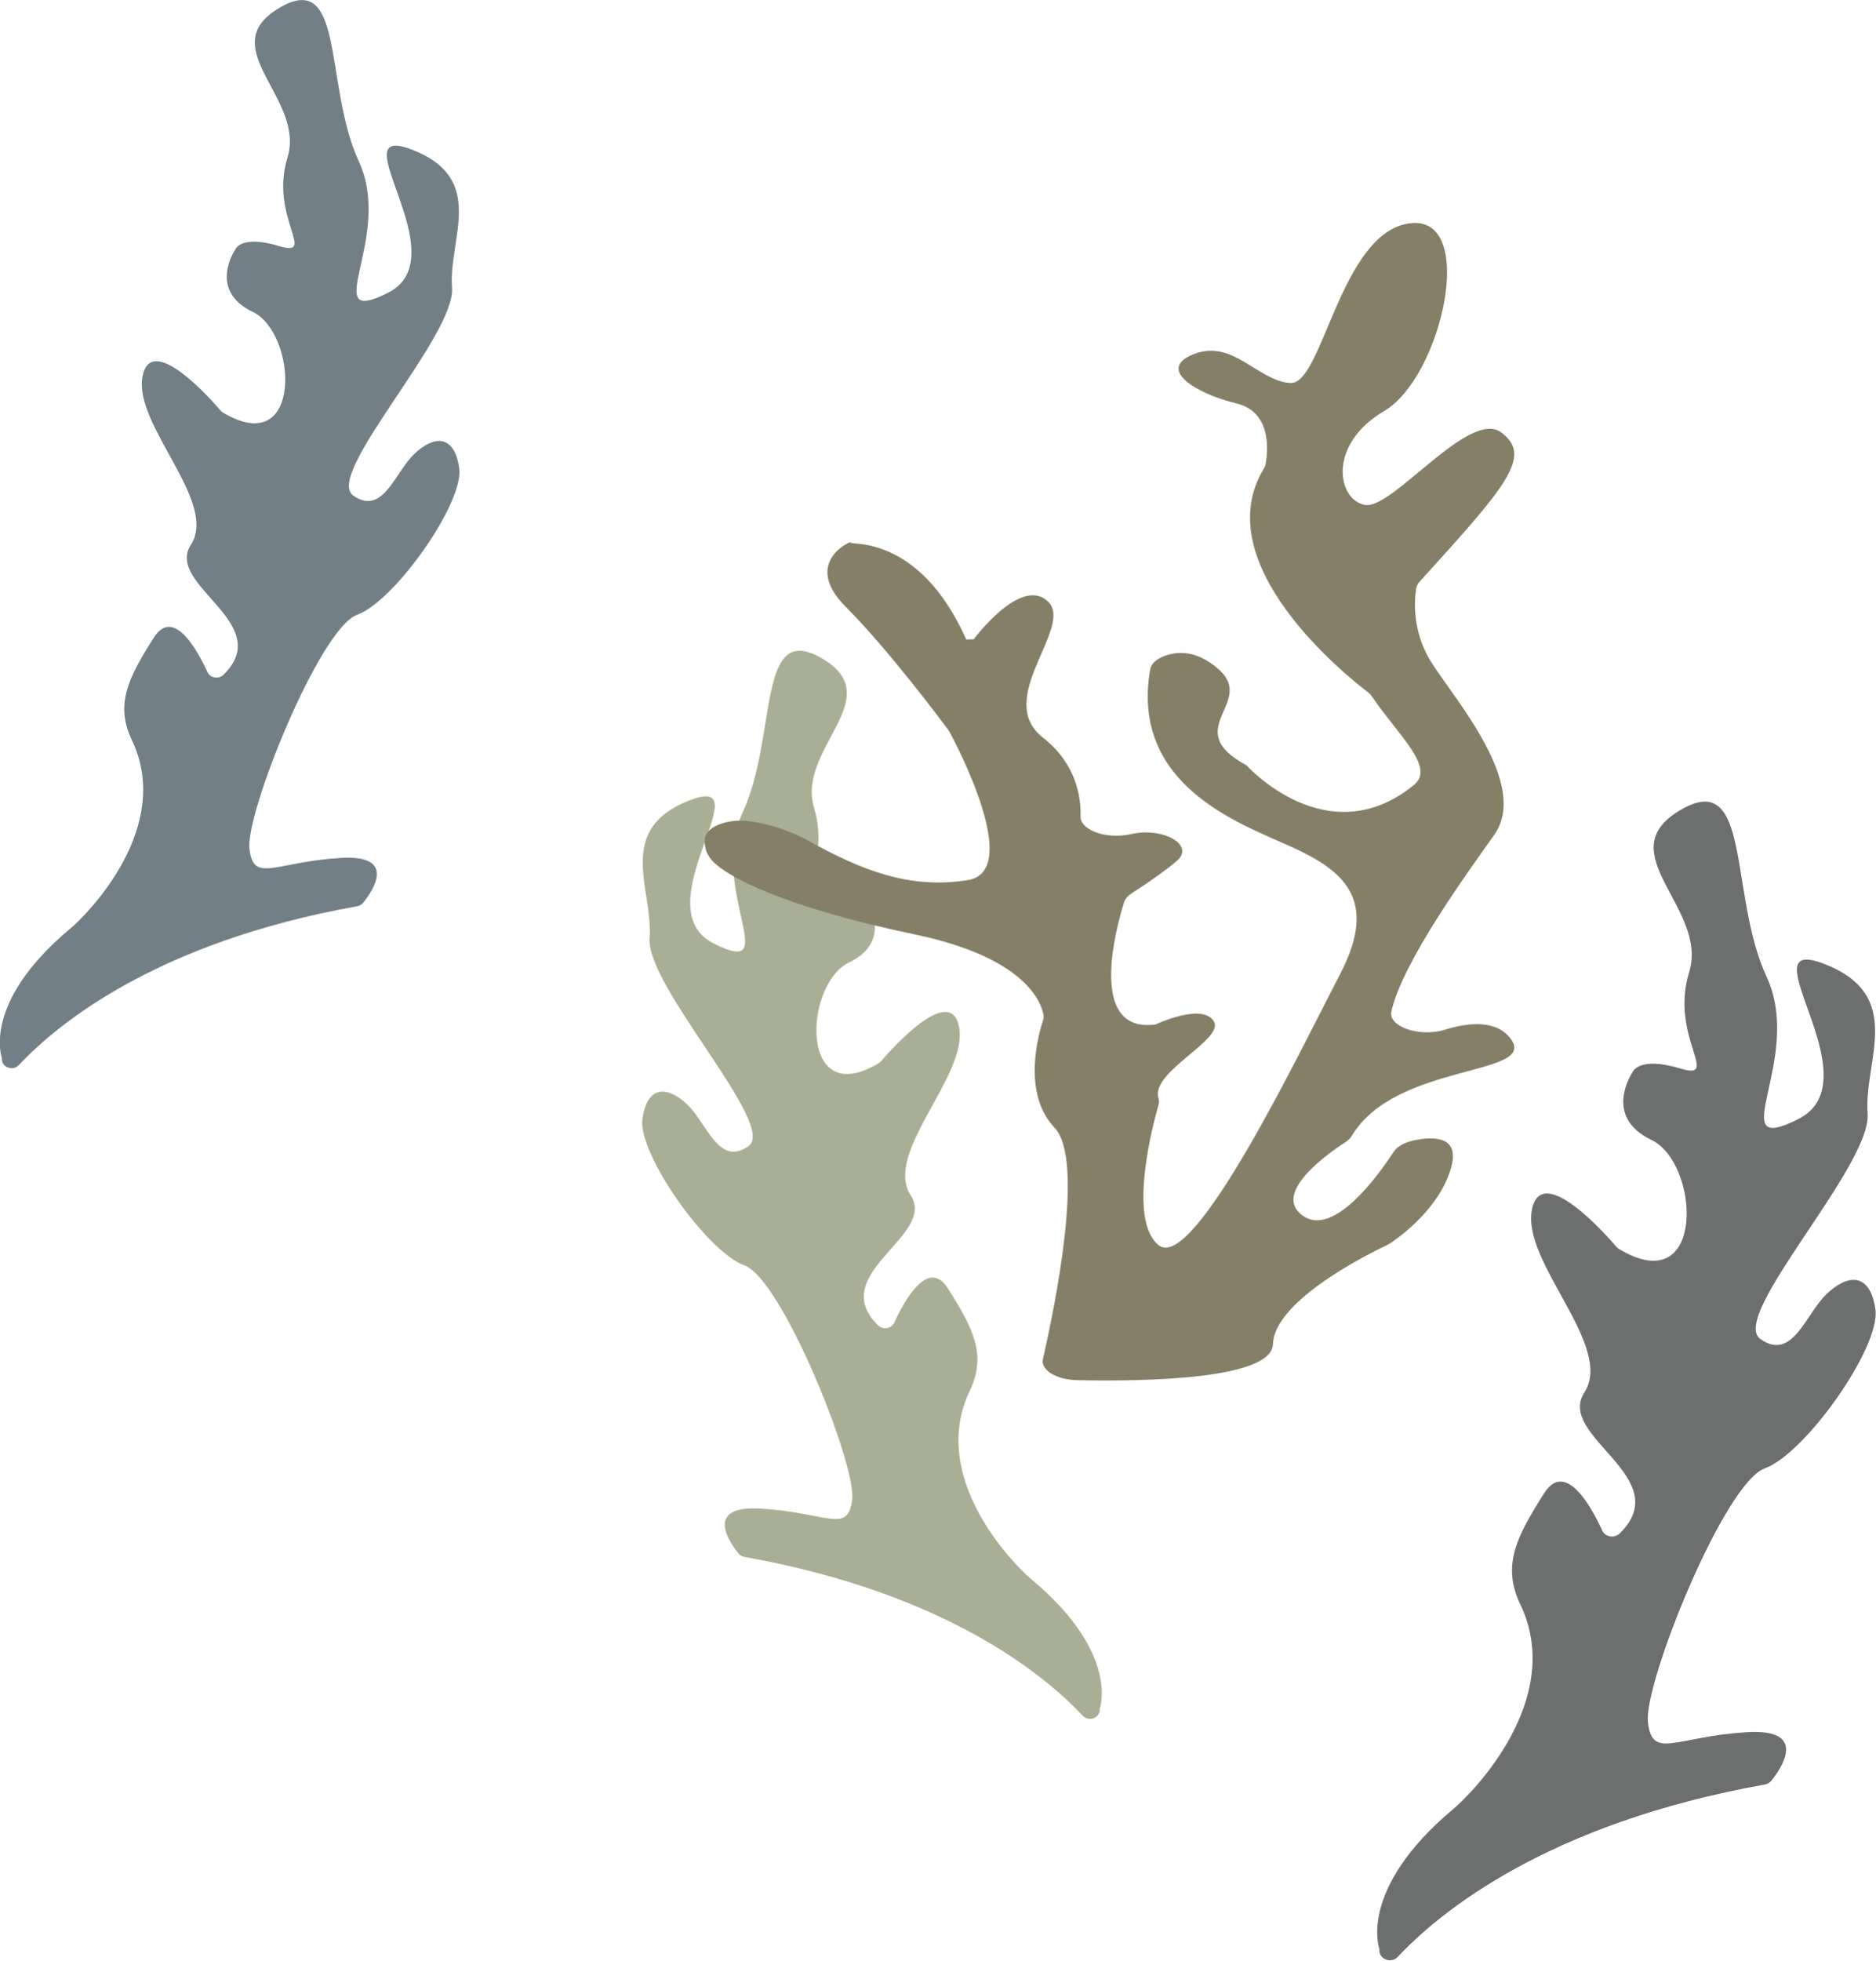
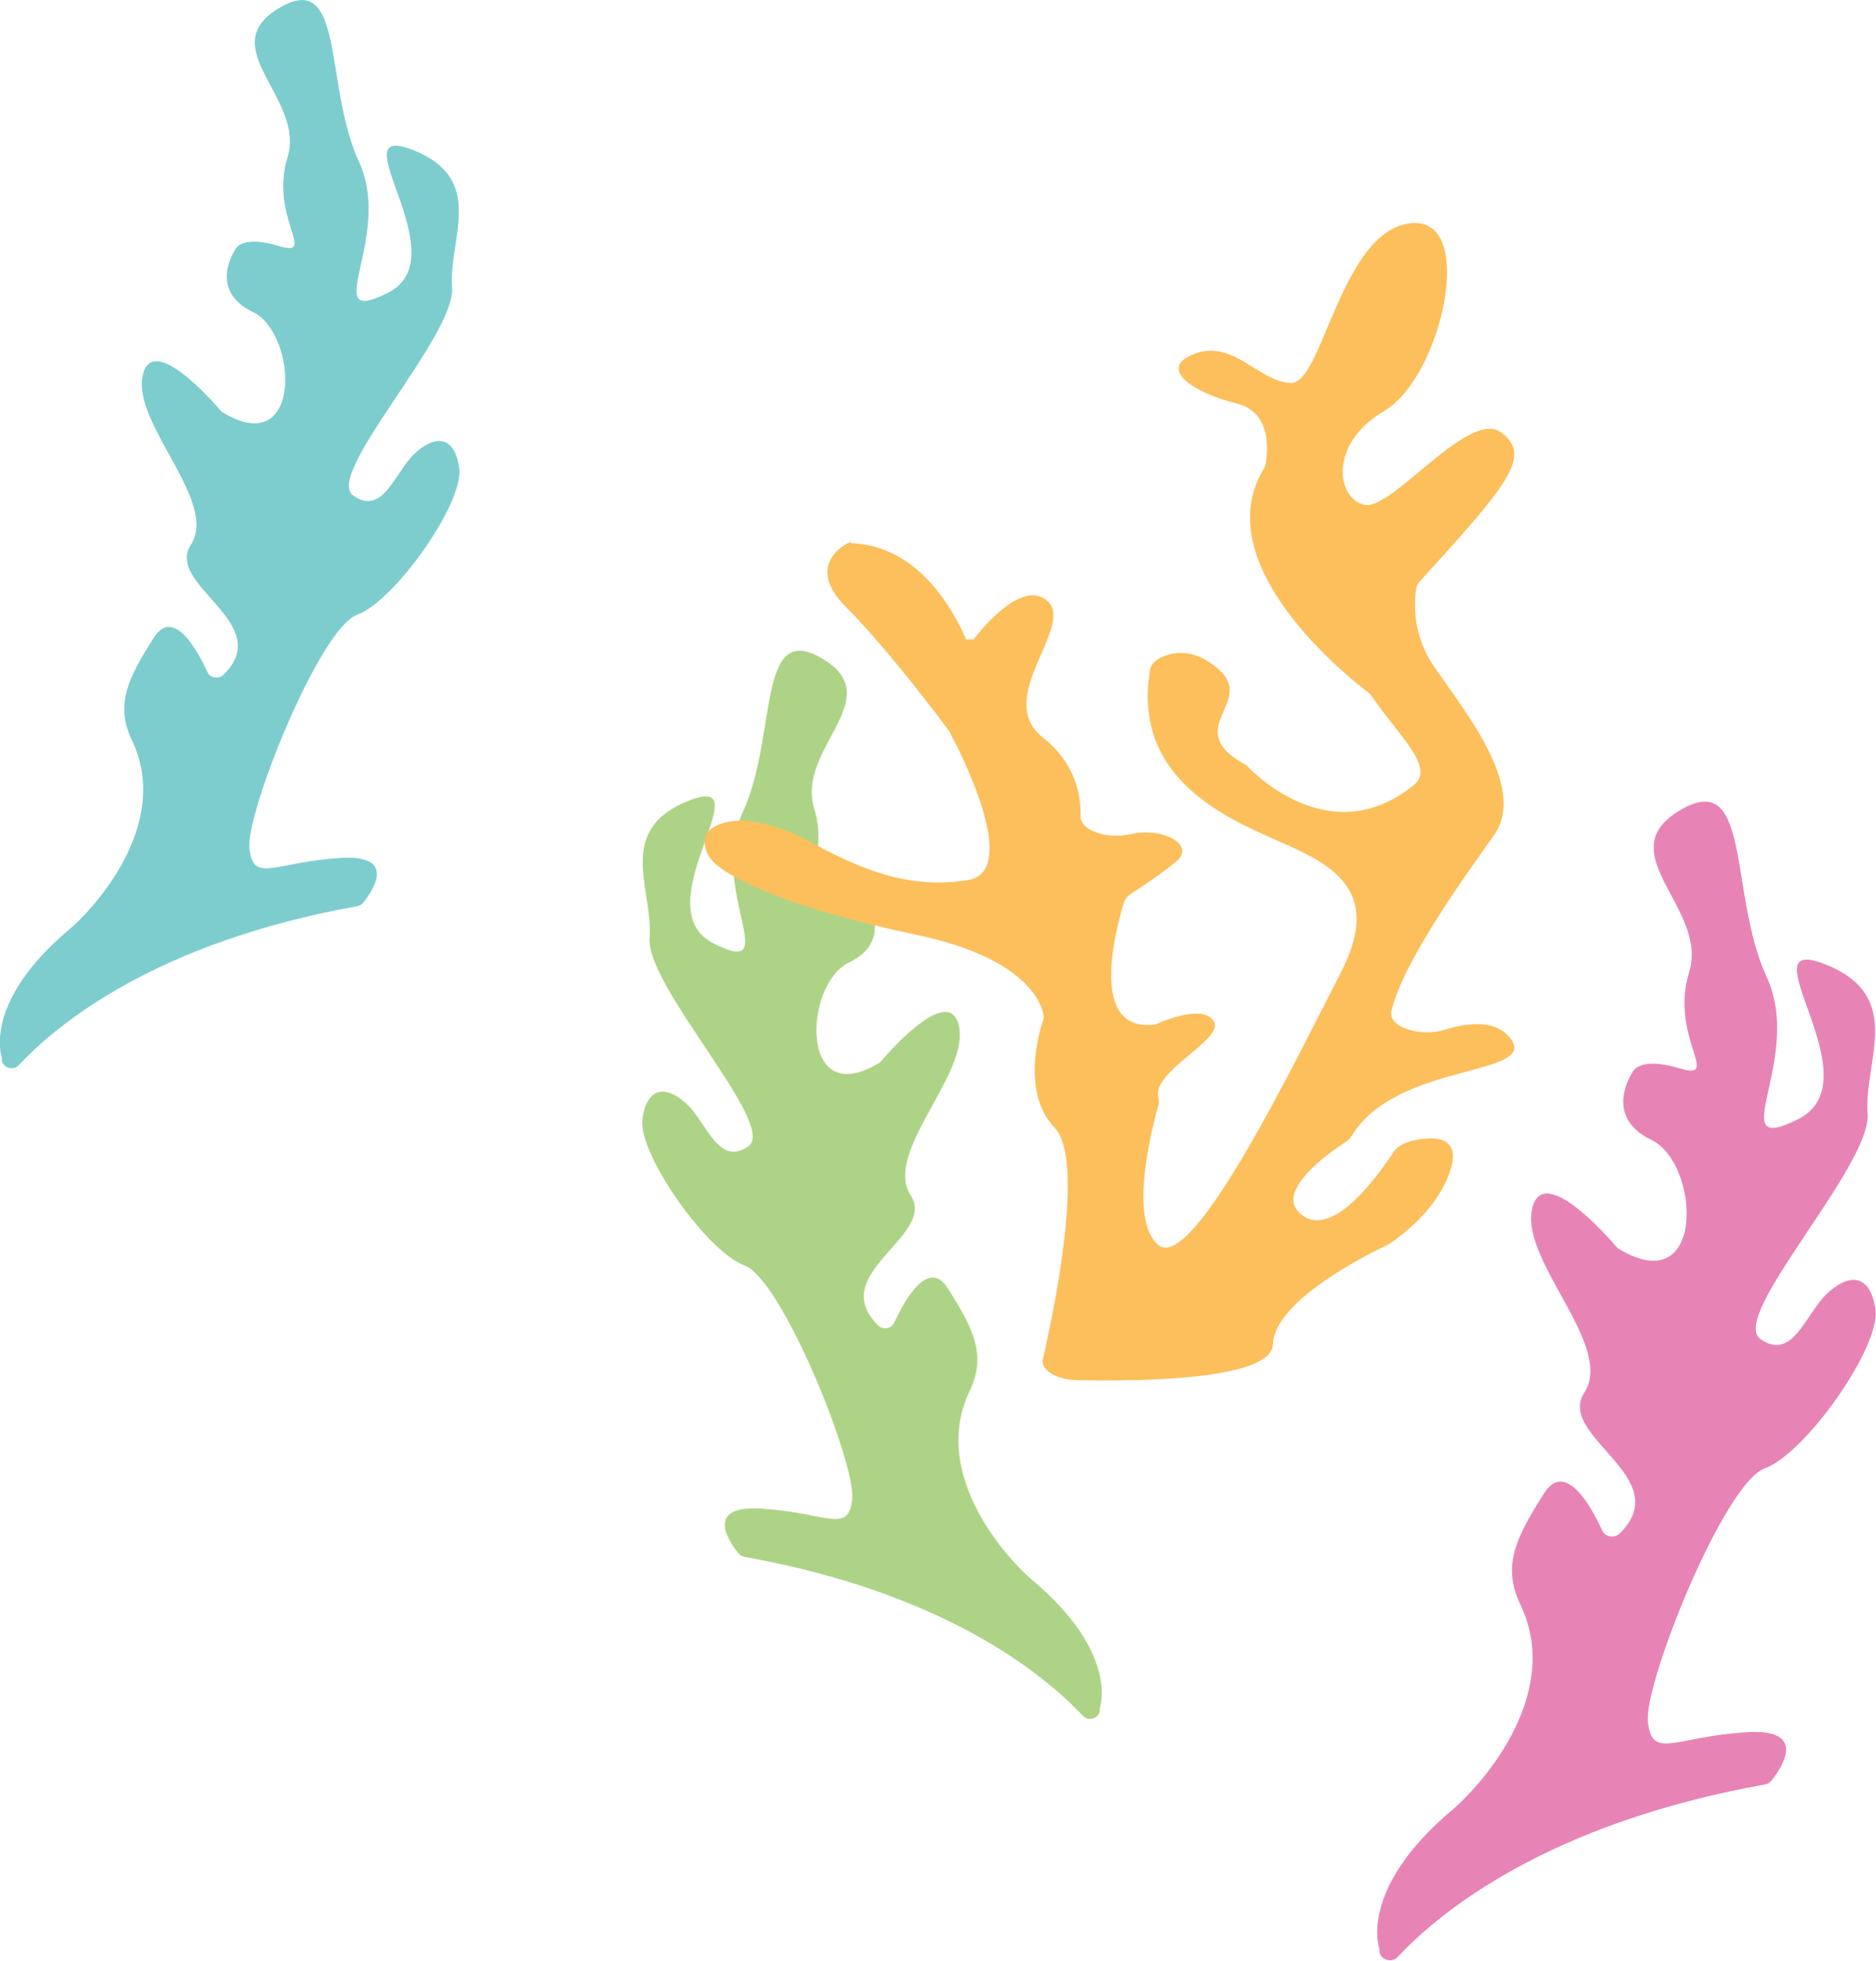
<svg xmlns="http://www.w3.org/2000/svg" id="Layer_1" data-name="Layer 1" viewBox="0 0 268.77 280.83">
  <defs>
    <style>
      .cls-1 {
-         fill: #a9af94;
+         fill: #add486;
      }

      .cls-2 {
-         fill: #867f67;
+         fill: #7dcdcf;
      }

      .cls-3 {
-         fill: #727f86;
+         fill: #fcbf5b;
      }

      .cls-4 {
-         fill: #6d6e6e;
+         fill: #e884b5;
      }
    </style>
  </defs>
-   <path class="cls-1" d="m147.84,226.31c-2.67-2.24-14.83-14.62-8.89-27.05,2.45-5.12.54-8.9-3.14-14.69-2.81-4.41-6.22,1.74-7.68,4.93-.4.88-1.62,1.06-2.32.37-7.51-7.39,8.45-12.81,4.69-18.6-3.98-6.13,8.26-17.15,6.93-24.12-1.23-6.48-9.94,3.43-11.16,4.86-.1.12-.22.22-.35.3-11.51,6.92-10.73-11.32-4.28-14.41,6.49-3.11,2.51-8.91,2.51-8.91,0,0-.74-2.2-6.29-.52-5.55,1.67,1.42-4.18-1.2-12.67-2.62-8.49,10.73-15.76,1.2-21.43-9.53-5.67-6.39,11.1-11.44,22.01-5.04,10.91,6.08,23.94-4.17,18.78-10.25-5.16,7.3-24.67-3.47-20.49-10.77,4.19-5.15,12.82-5.7,19.74-.55,6.92,18.39,26.81,14.16,29.8-4.23,2.99-5.95-3.27-8.73-5.94-2.79-2.67-5.76-2.9-6.46,2.04-.69,4.94,9.25,19.04,14.62,20.98,5.37,1.94,16.01,28.44,15.44,33.5s-3.56,1.91-13.12,1.34c-8.22-.49-4.41,4.9-3.17,6.43.21.26.51.43.85.49,28.77,5.15,42.96,16.87,48.48,22.76.91.97,2.59.25,2.43-1.03,0,0,2.94-7.84-9.72-18.46Z" />
-   <path class="cls-2" d="m139.52,91.59s6.71-9.08,10.61-5.45c3.9,3.63-7.84,13.93-.69,19.53,4.81,3.77,5.47,8.56,5.39,11.29-.06,1.9,3.48,3.25,6.87,2.61.16-.03.32-.06.48-.1,4.66-.98,9.07,1.65,6.43,3.89-1.48,1.25-3.56,2.76-6.41,4.59-.58.37-.97.81-1.12,1.28-1.11,3.54-5.36,18.88,4.5,17.54,0,0,6.64-3.16,8.34-.47,1.63,2.58-8.94,7.17-7.95,10.94.09.32.15.64.06.96-.79,2.75-4.51,16.58,0,20.2,5.02,4.01,20.3-27.9,26.01-38.88,5.71-10.97.11-14.98-7.24-18.31-7.23-3.27-22.86-8.73-19.99-25.32.11-.65.66-1.28,1.59-1.72,1.71-.79,4.76-1.38,8.25,1.74,5.36,4.79-5.69,8.54,3.95,13.72,0,0,11.57,12.93,23.99,2.84,3.15-2.56-2.26-7.14-6.01-12.7-.15-.23-.36-.44-.62-.64-3.04-2.32-23.18-18.39-14.83-32.06.1-.16.17-.32.2-.49.26-1.34,1.17-7.5-4.14-8.78-5.97-1.44-11.59-5-6.03-7.11,5.56-2.11,9.15,3.95,13.76,4.18,4.6.24,7.12-21.49,17.02-22.87,9.9-1.38,4.71,21.99-3.58,26.87-8.29,4.88-6.68,12.85-2.73,13.47,3.95.63,14.9-13.81,19.49-10.38,4.54,3.39.79,7.61-11.69,21.36-.27.29-.43.61-.49.93-.26,1.52-.72,6.2,2.28,10.83,3.66,5.63,13.91,17.46,8.87,24.56-3.64,5.13-13.13,18.13-14.72,25.27-.48,2.18,4.07,3.73,7.67,2.61,3.36-1.04,7.45-1.49,9.49,1.39,3.75,5.29-16.52,3.3-22.82,13.8-.2.33-.51.65-.92.92-2.41,1.56-10.69,7.35-6.08,10.56,4.47,3.12,10.98-6.08,13-9.19.49-.75,1.56-1.35,2.96-1.64,2.67-.55,6.51-.65,5.29,3.82-1.59,5.87-7.37,10.01-8.74,10.93-.18.12-.36.22-.58.32-2.18,1.03-16.03,7.8-16.24,14.14-.17,5.09-18.53,5.36-28.05,5.16-3.01-.06-5.27-1.46-4.91-3.03,1.75-7.66,6.02-28.57,1.67-33.13-4.8-5.05-2.21-13.72-1.64-15.43.08-.23.1-.45.06-.69-.27-1.66-2.36-8.22-18.41-11.57-18.48-3.86-27.17-8.25-29.23-10.76-.81-.99-.98-2.06-.89-2.98.17-1.7,3.25-2.91,6.39-2.49,2.4.32,5.38,1.11,8.53,2.85,7.51,4.15,14.39,6.93,22.75,5.59,7.99-1.28-1.75-19.66-2.64-21.29-.04-.08-.09-.15-.15-.23-.89-1.19-8.55-11.48-14.7-17.64-6.54-6.54,1.28-9.71.74-9.21s9.63-1.55,16.54,13.9" />
-   <path class="cls-4" d="m208.21,259.2c2.89-2.43,16.09-15.85,9.64-29.34-2.66-5.56-.59-9.65,3.41-15.93,3.05-4.79,6.74,1.89,8.33,5.35.44.95,1.75,1.14,2.51.4,8.15-8.02-9.16-13.89-5.08-20.17,4.32-6.65-8.96-18.6-7.52-26.16,1.34-7.03,10.79,3.72,12.11,5.27.11.13.24.23.38.32,12.48,7.5,11.64-12.27,4.64-15.63-7.04-3.37-2.72-9.67-2.72-9.67,0,0,.8-2.38,6.82-.57,6.02,1.81-1.54-4.54,1.3-13.75,2.85-9.21-11.64-17.1-1.3-23.24,10.34-6.15,6.93,12.04,12.41,23.87,5.47,11.83-6.59,25.97,4.53,20.38,11.12-5.59-7.92-26.76,3.76-22.22,11.68,4.54,5.59,13.91,6.18,21.41.59,7.51-19.95,29.08-15.36,32.32,4.59,3.24,6.45-3.54,9.47-6.44,3.02-2.9,6.25-3.15,7.01,2.21.75,5.36-10.03,20.65-15.86,22.76s-17.36,30.85-16.74,36.34,3.86,2.07,14.23,1.45c8.91-.53,4.78,5.32,3.44,6.97-.23.28-.55.46-.92.53-31.21,5.59-46.6,18.3-52.59,24.69-.98,1.05-2.81.28-2.63-1.12,0,0-3.19-8.5,10.54-20.03Z" />
-   <path class="cls-3" d="m10.01,133.09c2.67-2.24,14.83-14.62,8.89-27.05-2.45-5.12-.54-8.9,3.14-14.69,2.81-4.41,6.22,1.74,7.68,4.93.4.88,1.62,1.06,2.32.37,7.51-7.39-8.45-12.81-4.69-18.6,3.98-6.13-8.26-17.15-6.93-24.12,1.23-6.48,9.94,3.43,11.16,4.86.1.12.22.22.35.3,11.51,6.92,10.73-11.32,4.28-14.41-6.49-3.11-2.51-8.91-2.51-8.91,0,0,.74-2.2,6.29-.52,5.55,1.67-1.42-4.18,1.2-12.67,2.62-8.49-10.73-15.76-1.2-21.43,9.53-5.67,6.39,11.1,11.44,22.01,5.04,10.91-6.08,23.94,4.17,18.78,10.25-5.16-7.3-24.67,3.47-20.49,10.77,4.19,5.15,12.82,5.7,19.74.55,6.92-18.39,26.81-14.16,29.8,4.23,2.99,5.95-3.27,8.73-5.94,2.79-2.67,5.76-2.9,6.46,2.04.69,4.94-9.25,19.04-14.62,20.98-5.37,1.94-16.01,28.44-15.44,33.5s3.56,1.91,13.12,1.34c8.22-.49,4.41,4.9,3.17,6.43-.21.26-.51.43-.85.49-28.77,5.15-42.96,16.87-48.48,22.76-.91.97-2.59.25-2.43-1.03,0,0-2.94-7.84,9.72-18.46Z" />
+   <path class="cls-1" d="m147.84,226.31c-2.67-2.24-14.83-14.62-8.89-27.05,2.45-5.12.54-8.9-3.14-14.69-2.81-4.41-6.22,1.74-7.68,4.93-.4.88-1.62,1.06-2.32.37-7.51-7.39,8.45-12.81,4.69-18.6-3.98-6.13,8.26-17.15,6.93-24.12-1.23-6.48-9.94,3.43-11.16,4.86-.1.12-.22.22-.35.3-11.51,6.92-10.73-11.32-4.28-14.41,6.49-3.11,2.51-8.91,2.51-8.91,0,0-.74-2.2-6.29-.52s1.42-4.18-1.2-12.67,10.73-15.76,1.2-21.43c-9.53-5.67-6.39,11.1-11.44,22.01-5.04,10.91,6.08,23.94-4.17,18.78-10.25-5.16,7.3-24.67-3.47-20.49-10.77,4.19-5.15,12.82-5.7,19.74-.55,6.92,18.39,26.81,14.16,29.8-4.23,2.99-5.95-3.27-8.73-5.94-2.79-2.67-5.76-2.9-6.46,2.04-.69,4.94,9.25,19.04,14.62,20.98,5.37,1.94,16.01,28.44,15.44,33.5-.57,5.06-3.56,1.91-13.12,1.34-8.22-.49-4.41,4.9-3.17,6.43.21.26.51.43.85.49,28.77,5.15,42.96,16.87,48.48,22.76.91.97,2.59.25,2.43-1.03,0,0,2.94-7.84-9.72-18.46Z" />
+   <path class="cls-3" d="m139.52,91.59s6.71-9.08,10.61-5.45c3.9,3.63-7.84,13.93-.69,19.53,4.81,3.77,5.47,8.56,5.39,11.29-.06,1.9,3.48,3.25,6.87,2.61.16-.03.32-.06.48-.1,4.66-.98,9.07,1.65,6.43,3.89-1.48,1.25-3.56,2.76-6.41,4.59-.58.37-.97.81-1.12,1.28-1.11,3.54-5.36,18.88,4.5,17.54,0,0,6.64-3.16,8.34-.47,1.63,2.58-8.94,7.17-7.95,10.94.09.32.15.64.06.96-.79,2.75-4.51,16.58,0,20.2,5.02,4.01,20.3-27.9,26.01-38.88,5.71-10.97.11-14.98-7.24-18.31-7.23-3.27-22.86-8.73-19.99-25.32.11-.65.66-1.28,1.59-1.72,1.71-.79,4.76-1.38,8.25,1.74,5.36,4.79-5.69,8.54,3.95,13.72,0,0,11.57,12.93,23.99,2.84,3.15-2.56-2.26-7.14-6.01-12.7-.15-.23-.36-.44-.62-.64-3.04-2.32-23.18-18.39-14.83-32.06.1-.16.17-.32.2-.49.26-1.34,1.17-7.5-4.14-8.78-5.97-1.44-11.59-5-6.03-7.11,5.56-2.11,9.15,3.95,13.76,4.18,4.6.24,7.12-21.49,17.02-22.87,9.9-1.38,4.71,21.99-3.58,26.87-8.29,4.88-6.68,12.85-2.73,13.47,3.95.63,14.9-13.81,19.49-10.38,4.54,3.39.79,7.61-11.69,21.36-.27.29-.43.61-.49.93-.26,1.52-.72,6.2,2.28,10.83,3.66,5.63,13.91,17.46,8.87,24.56-3.64,5.13-13.13,18.13-14.72,25.27-.48,2.18,4.07,3.73,7.67,2.61,3.36-1.04,7.45-1.49,9.49,1.39,3.75,5.29-16.52,3.3-22.82,13.8-.2.33-.51.65-.92.92-2.41,1.56-10.69,7.35-6.08,10.56,4.47,3.12,10.98-6.08,13-9.19.49-.75,1.56-1.35,2.96-1.64,2.67-.55,6.51-.65,5.29,3.82-1.59,5.87-7.37,10.01-8.74,10.93-.18.12-.36.22-.58.32-2.18,1.03-16.03,7.8-16.24,14.14-.17,5.09-18.53,5.36-28.05,5.16-3.01-.06-5.27-1.46-4.91-3.03,1.75-7.66,6.02-28.57,1.67-33.13-4.8-5.05-2.21-13.72-1.64-15.43.08-.23.1-.45.06-.69-.27-1.66-2.36-8.22-18.41-11.57-18.48-3.86-27.17-8.25-29.23-10.76-.81-.99-.98-2.06-.89-2.98.17-1.7,3.25-2.91,6.39-2.49,2.4.32,5.38,1.11,8.53,2.85,7.51,4.15,14.39,6.93,22.75,5.59,7.99-1.28-1.75-19.66-2.64-21.29-.04-.08-.09-.15-.15-.23-.89-1.19-8.55-11.48-14.7-17.64-6.54-6.54,1.28-9.71.74-9.21s9.63-1.55,16.54,13.9" />
+   <path class="cls-4" d="m208.21,259.2c2.89-2.43,16.09-15.85,9.64-29.34-2.66-5.56-.59-9.65,3.41-15.93,3.05-4.79,6.74,1.89,8.33,5.35.44.95,1.75,1.14,2.51.4,8.15-8.02-9.16-13.89-5.08-20.17,4.32-6.65-8.96-18.6-7.52-26.16,1.34-7.03,10.79,3.72,12.11,5.27.11.13.24.23.38.32,12.48,7.5,11.64-12.27,4.64-15.63-7.04-3.37-2.72-9.67-2.72-9.67,0,0,.8-2.38,6.82-.57,6.02,1.81-1.54-4.54,1.3-13.75,2.85-9.21-11.64-17.1-1.3-23.24,10.34-6.15,6.93,12.04,12.41,23.87s-6.59,25.97,4.53,20.38c11.12-5.59-7.92-26.76,3.76-22.22,11.68,4.54,5.59,13.91,6.18,21.41.59,7.51-19.95,29.08-15.36,32.32s6.45-3.54,9.47-6.44c3.02-2.9,6.25-3.15,7.01,2.21s-10.03,20.65-15.86,22.76c-5.83,2.11-17.36,30.85-16.74,36.34s3.86,2.07,14.23,1.45c8.91-.53,4.78,5.32,3.44,6.97-.23.28-.55.46-.92.53-31.21,5.59-46.6,18.3-52.59,24.69-.98,1.05-2.81.28-2.63-1.12,0,0-3.19-8.5,10.54-20.03Z" />
+   <path class="cls-2" d="m10.01,133.09c2.67-2.24,14.83-14.62,8.89-27.05-2.45-5.12-.54-8.9,3.14-14.69,2.81-4.41,6.22,1.74,7.68,4.93.4.88,1.62,1.06,2.32.37,7.51-7.39-8.45-12.81-4.69-18.6,3.98-6.13-8.26-17.15-6.93-24.12,1.23-6.48,9.94,3.43,11.16,4.86.1.12.22.22.35.3,11.51,6.92,10.73-11.32,4.28-14.41-6.49-3.11-2.51-8.91-2.51-8.91,0,0,.74-2.2,6.29-.52s-1.42-4.18,1.2-12.67c2.62-8.49-10.73-15.76-1.2-21.43s6.39,11.1,11.44,22.01c5.04,10.91-6.08,23.94,4.17,18.78,10.25-5.16-7.3-24.67,3.47-20.49,10.77,4.19,5.15,12.82,5.7,19.74.55,6.92-18.39,26.81-14.16,29.8,4.23,2.99,5.95-3.27,8.73-5.94,2.79-2.67,5.76-2.9,6.46,2.04.69,4.94-9.25,19.04-14.62,20.98-5.37,1.94-16.01,28.44-15.44,33.5s3.56,1.91,13.12,1.34c8.22-.49,4.41,4.9,3.17,6.43-.21.26-.51.43-.85.49-28.77,5.15-42.96,16.87-48.48,22.76-.91.97-2.59.25-2.43-1.03,0,0-2.94-7.84,9.72-18.46Z" />
</svg>
